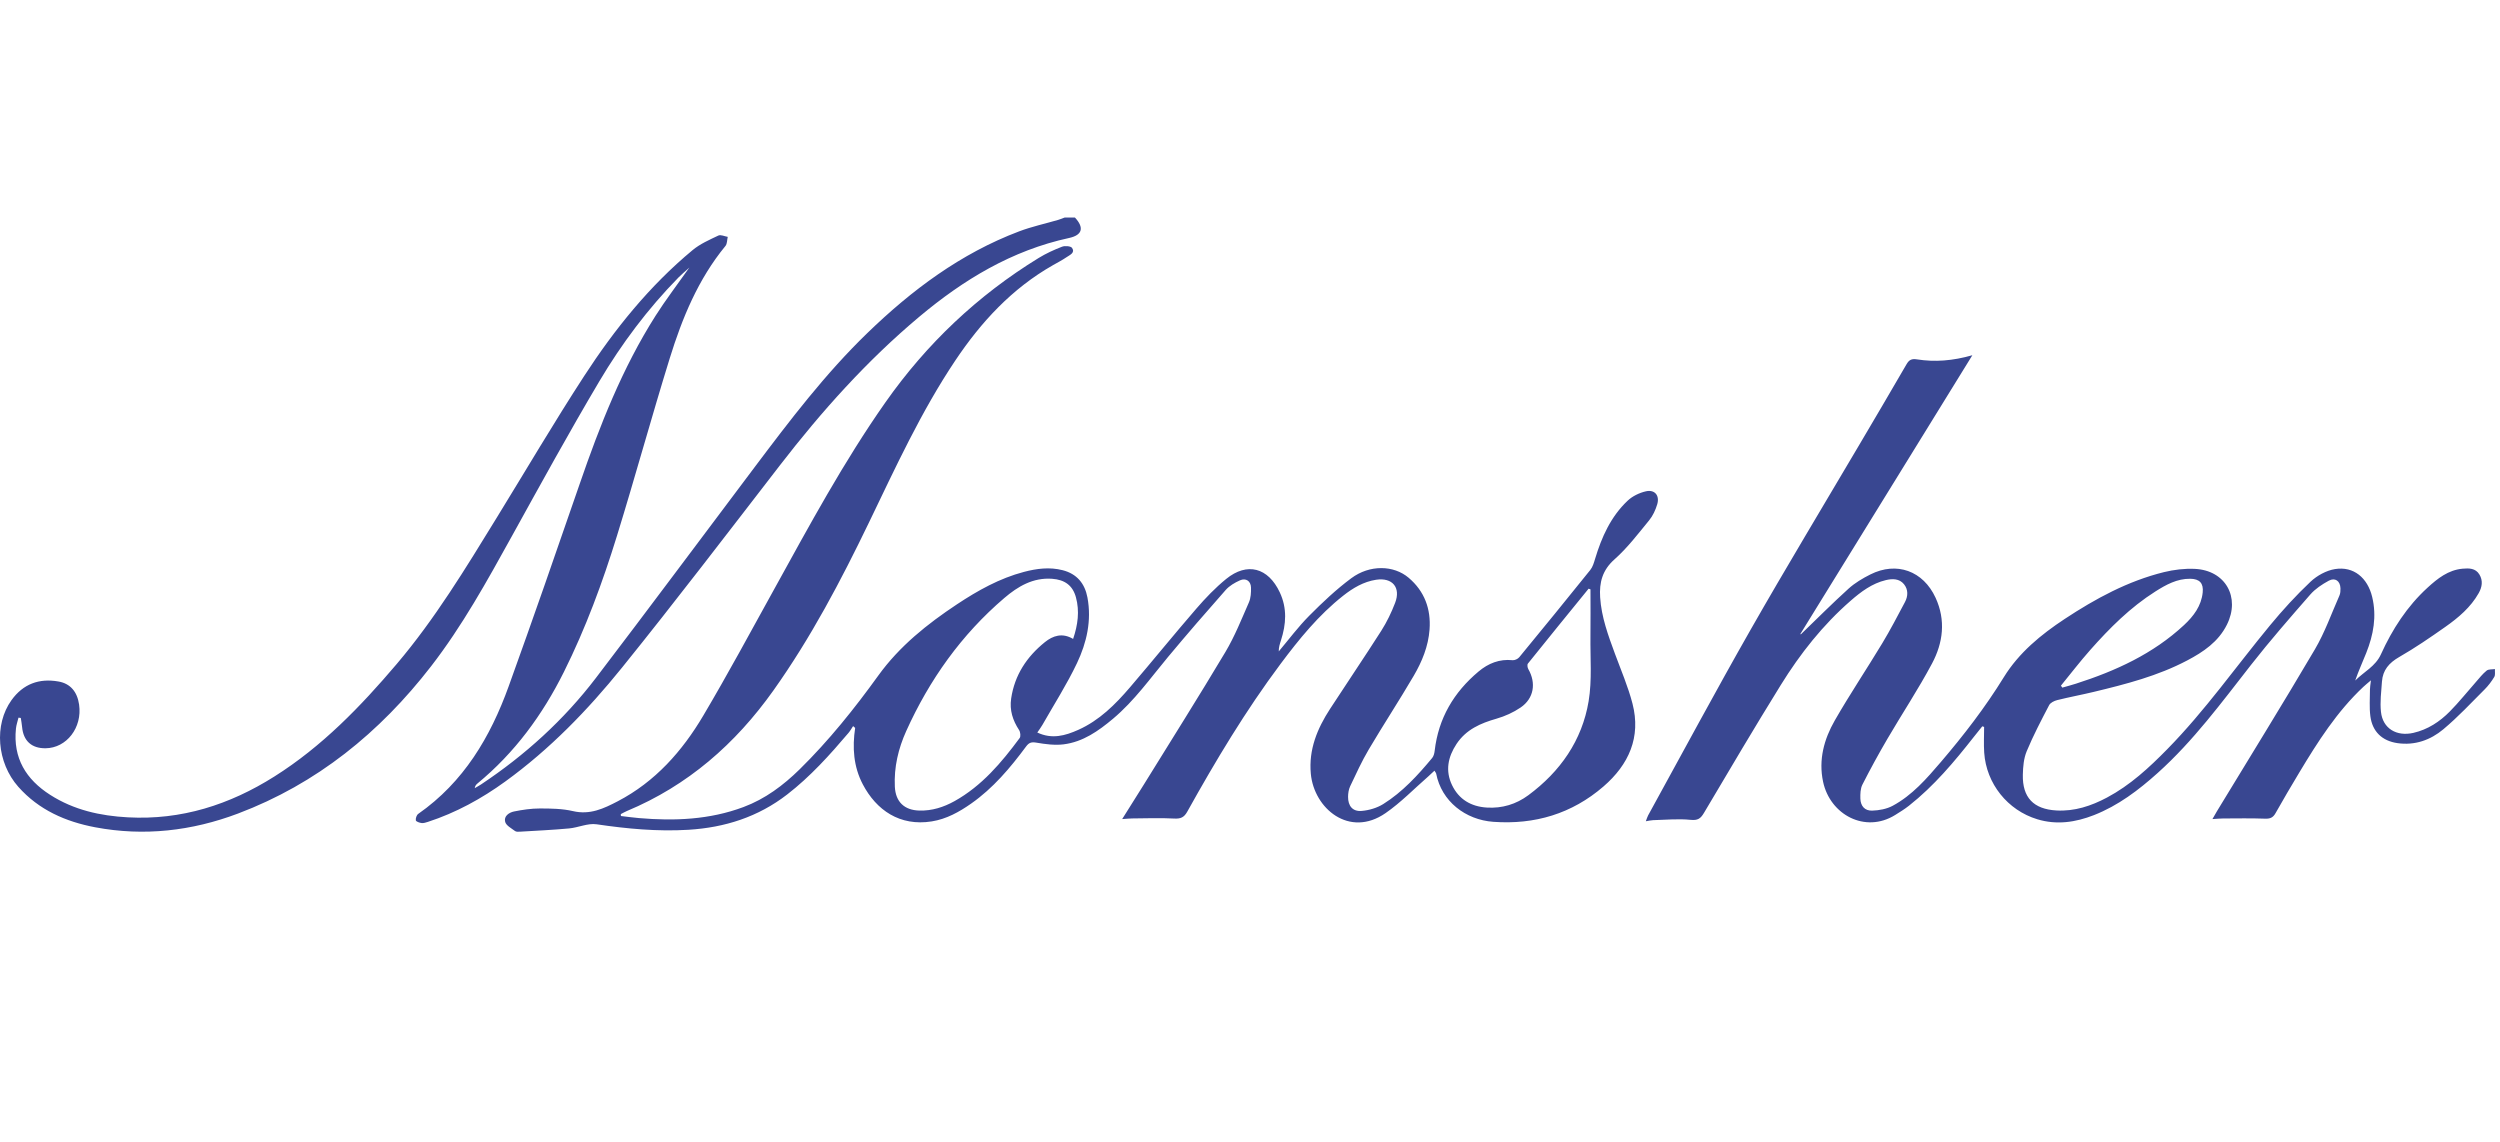
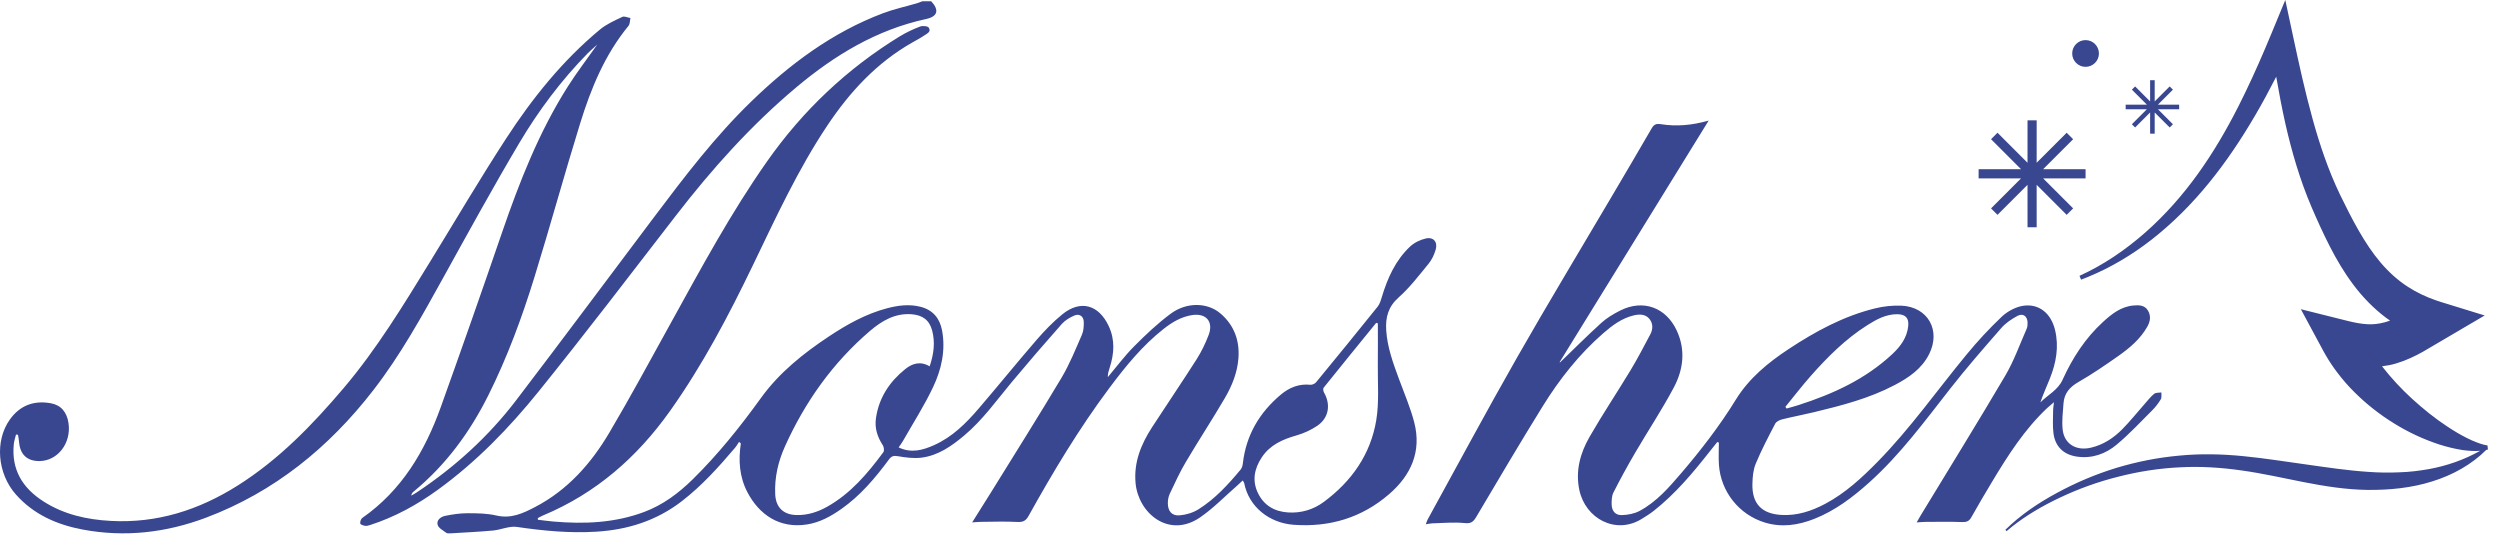
- <svg xmlns="http://www.w3.org/2000/svg" width="162" height="74" viewBox="0 0 162 74">
-   <path fill="#394791" fill-rule="evenodd" d="M69.654,14.094 C70.263,14.748 70.146,15.232 69.282,15.42 C65.568,16.224 62.431,18.127 59.566,20.529 C56.175,23.372 53.243,26.649 50.543,30.146 C47.151,34.536 43.786,38.949 40.303,43.266 C38.087,46.013 35.625,48.552 32.747,50.638 C31.205,51.755 29.547,52.666 27.728,53.258 C27.595,53.301 27.449,53.349 27.317,53.333 C27.181,53.316 26.96,53.239 26.946,53.159 C26.923,53.029 26.997,52.814 27.103,52.739 C30.045,50.684 31.777,47.76 32.961,44.477 C34.534,40.118 36.054,35.739 37.564,31.358 C38.868,27.57 40.325,23.854 42.483,20.457 C43.136,19.428 43.882,18.458 44.672,17.337 C44.369,17.613 44.154,17.788 43.961,17.986 C41.976,20.011 40.281,22.274 38.841,24.701 C36.875,28.015 35.021,31.396 33.156,34.768 C31.554,37.664 29.956,40.563 27.927,43.184 C24.61,47.469 20.528,50.792 15.416,52.72 C12.428,53.846 9.332,54.206 6.17,53.608 C4.252,53.245 2.517,52.485 1.188,50.987 C-0.206,49.414 -0.399,46.957 0.747,45.367 C1.501,44.321 2.537,43.938 3.794,44.162 C4.557,44.297 5.006,44.823 5.126,45.66 C5.34,47.148 4.319,48.474 2.949,48.488 C2.048,48.496 1.514,48.01 1.432,47.111 C1.414,46.914 1.377,46.719 1.348,46.524 C1.298,46.517 1.248,46.51 1.198,46.503 C1.142,46.739 1.057,46.973 1.033,47.213 C0.838,49.124 1.684,50.504 3.252,51.507 C4.788,52.49 6.498,52.868 8.293,52.964 C11.753,53.151 14.875,52.15 17.775,50.321 C20.865,48.373 23.362,45.789 25.705,43.03 C28.19,40.101 30.171,36.83 32.173,33.572 C34.061,30.501 35.888,27.39 37.852,24.369 C39.822,21.339 42.083,18.527 44.884,16.204 C45.368,15.803 45.974,15.538 46.549,15.264 C46.703,15.19 46.952,15.315 47.158,15.349 C47.111,15.548 47.126,15.796 47.01,15.937 C45.242,18.087 44.207,20.608 43.398,23.22 C42.216,27.036 41.162,30.892 39.983,34.709 C39.05,37.732 37.957,40.7 36.542,43.54 C35.154,46.324 33.354,48.782 30.941,50.769 C30.859,50.836 30.786,50.914 30.762,51.073 C30.897,50.994 31.037,50.921 31.167,50.835 C34.024,48.934 36.539,46.653 38.618,43.927 C42.078,39.391 45.482,34.813 48.913,30.255 C51.186,27.236 53.474,24.224 56.198,21.588 C59.078,18.799 62.253,16.423 66.044,14.991 C66.862,14.682 67.725,14.496 68.566,14.25 C68.712,14.208 68.853,14.147 68.996,14.094 L69.654,14.094 Z M103.063,38.189 C103.022,38.175 102.982,38.161 102.941,38.148 C101.627,39.763 100.311,41.376 99.008,43.001 C98.952,43.071 98.98,43.263 99.036,43.36 C99.555,44.266 99.398,45.258 98.538,45.845 C98.07,46.165 97.524,46.412 96.978,46.569 C95.941,46.865 95.006,47.269 94.383,48.208 C93.824,49.052 93.647,49.95 94.092,50.875 C94.534,51.796 95.317,52.265 96.343,52.33 C97.34,52.392 98.245,52.116 99.035,51.532 C101.105,49.999 102.518,47.985 102.943,45.439 C103.172,44.066 103.043,42.632 103.061,41.225 C103.074,40.213 103.063,39.201 103.063,38.189 Z M69.538,41.402 C69.846,40.491 69.965,39.608 69.721,38.708 C69.51,37.93 68.988,37.564 68.179,37.505 C66.938,37.415 65.956,38.003 65.08,38.751 C62.296,41.128 60.224,44.05 58.723,47.373 C58.212,48.505 57.924,49.716 57.986,50.977 C58.033,51.956 58.598,52.5 59.574,52.525 C60.393,52.546 61.144,52.308 61.856,51.912 C63.625,50.924 64.894,49.419 66.073,47.826 C66.154,47.717 66.122,47.438 66.036,47.307 C65.626,46.68 65.411,46.021 65.523,45.264 C65.748,43.741 66.539,42.552 67.71,41.61 C68.229,41.191 68.837,40.987 69.538,41.402 Z M67.217,47.467 C68.169,47.918 69.024,47.673 69.87,47.296 C71.239,46.684 72.269,45.652 73.221,44.541 C74.669,42.851 76.07,41.119 77.526,39.436 C78.118,38.751 78.755,38.087 79.456,37.516 C80.817,36.408 82.179,36.783 82.93,38.385 C83.415,39.418 83.343,40.452 83.006,41.498 C82.932,41.726 82.858,41.954 82.864,42.211 C83.517,41.437 84.124,40.618 84.836,39.902 C85.694,39.039 86.587,38.194 87.562,37.47 C88.756,36.582 90.31,36.616 91.281,37.44 C92.311,38.313 92.732,39.464 92.635,40.793 C92.556,41.876 92.149,42.872 91.609,43.793 C90.667,45.401 89.644,46.961 88.696,48.564 C88.243,49.329 87.873,50.144 87.491,50.949 C87.394,51.153 87.357,51.403 87.355,51.633 C87.351,52.227 87.653,52.597 88.234,52.548 C88.712,52.508 89.229,52.356 89.634,52.103 C90.881,51.323 91.87,50.243 92.804,49.118 C92.904,48.998 92.949,48.809 92.967,48.647 C93.21,46.546 94.206,44.86 95.807,43.517 C96.439,42.986 97.162,42.692 98.017,42.781 C98.155,42.795 98.356,42.7 98.447,42.59 C99.991,40.713 101.527,38.831 103.049,36.936 C103.208,36.739 103.286,36.464 103.362,36.213 C103.788,34.8 104.382,33.472 105.472,32.444 C105.783,32.15 106.231,31.934 106.652,31.838 C107.226,31.706 107.559,32.107 107.388,32.68 C107.278,33.048 107.105,33.425 106.863,33.719 C106.149,34.59 105.459,35.502 104.622,36.244 C103.833,36.944 103.628,37.742 103.689,38.704 C103.771,39.989 104.212,41.178 104.651,42.37 C105.044,43.44 105.502,44.496 105.786,45.596 C106.347,47.772 105.546,49.545 103.906,50.963 C101.859,52.733 99.45,53.449 96.764,53.254 C94.96,53.123 93.411,51.926 93.063,50.125 C93.055,50.083 93.018,50.047 92.953,49.94 C92.81,50.074 92.686,50.196 92.555,50.31 C91.637,51.11 90.78,52.001 89.784,52.69 C87.434,54.316 85.148,52.387 84.941,50.139 C84.796,48.568 85.358,47.215 86.184,45.942 C87.285,44.248 88.422,42.576 89.508,40.872 C89.867,40.308 90.163,39.692 90.403,39.067 C90.787,38.069 90.227,37.407 89.17,37.568 C88.358,37.693 87.67,38.104 87.037,38.603 C85.445,39.857 84.181,41.416 82.978,43.025 C80.713,46.056 78.773,49.295 76.935,52.596 C76.727,52.97 76.507,53.065 76.086,53.042 C75.182,52.992 74.273,53.029 73.365,53.035 C73.183,53.037 73.001,53.058 72.717,53.076 C73.215,52.284 73.665,51.576 74.107,50.862 C75.878,47.997 77.676,45.149 79.402,42.257 C80.008,41.241 80.451,40.125 80.928,39.037 C81.055,38.749 81.073,38.395 81.065,38.072 C81.054,37.652 80.733,37.435 80.35,37.606 C80.014,37.756 79.665,37.959 79.426,38.23 C78.16,39.661 76.909,41.107 75.686,42.574 C74.543,43.947 73.508,45.412 72.127,46.572 C71.18,47.368 70.175,48.078 68.918,48.234 C68.343,48.305 67.737,48.222 67.159,48.124 C66.844,48.07 66.682,48.115 66.495,48.367 C65.465,49.757 64.355,51.076 62.924,52.077 C62.151,52.618 61.331,53.075 60.377,53.227 C58.304,53.558 56.788,52.493 55.912,50.83 C55.305,49.677 55.224,48.44 55.414,47.169 C55.37,47.13 55.325,47.091 55.281,47.052 C55.183,47.198 55.098,47.355 54.986,47.488 C53.767,48.924 52.511,50.321 51.012,51.48 C49.124,52.942 46.964,53.627 44.608,53.77 C42.61,53.892 40.636,53.705 38.658,53.414 C38.089,53.331 37.474,53.628 36.873,53.683 C35.816,53.781 34.754,53.829 33.694,53.893 C33.586,53.9 33.448,53.907 33.373,53.85 C33.138,53.673 32.802,53.499 32.736,53.26 C32.633,52.892 32.981,52.65 33.311,52.583 C33.86,52.473 34.424,52.388 34.982,52.389 C35.7,52.39 36.439,52.399 37.132,52.561 C38.229,52.819 39.121,52.396 40.029,51.923 C42.46,50.654 44.209,48.677 45.574,46.37 C47.168,43.676 48.655,40.917 50.169,38.176 C52.442,34.06 54.672,29.917 57.382,26.064 C60.047,22.274 63.348,19.145 67.302,16.719 C67.779,16.426 68.297,16.188 68.82,15.987 C69.009,15.914 69.391,15.945 69.472,16.069 C69.68,16.383 69.325,16.521 69.121,16.661 C68.838,16.854 68.531,17.014 68.231,17.184 C65.581,18.691 63.576,20.862 61.901,23.365 C59.687,26.673 58.034,30.28 56.312,33.852 C54.493,37.623 52.548,41.322 50.115,44.745 C47.653,48.208 44.572,50.905 40.622,52.554 C40.486,52.611 40.359,52.687 40.227,52.755 C40.23,52.796 40.233,52.837 40.236,52.878 C40.627,52.923 41.016,52.979 41.408,53.012 C43.71,53.21 45.981,53.118 48.177,52.297 C49.586,51.77 50.756,50.893 51.817,49.852 C53.712,47.989 55.365,45.924 56.918,43.771 C58.287,41.874 60.083,40.438 62.014,39.158 C63.365,38.263 64.771,37.476 66.351,37.059 C67.175,36.842 68.012,36.732 68.859,36.949 C69.782,37.185 70.295,37.809 70.466,38.715 C70.747,40.207 70.419,41.641 69.791,42.966 C69.136,44.346 68.305,45.643 67.548,46.974 C67.457,47.134 67.343,47.281 67.217,47.467 Z M133.548,44.43 C133.577,44.473 133.607,44.515 133.637,44.558 C133.932,44.473 134.23,44.396 134.523,44.302 C137.095,43.476 139.518,42.372 141.525,40.505 C142.144,39.928 142.644,39.269 142.735,38.392 C142.798,37.79 142.532,37.512 141.93,37.504 C141.073,37.493 140.36,37.89 139.668,38.328 C138.049,39.353 136.708,40.694 135.449,42.117 C134.788,42.864 134.18,43.657 133.548,44.43 Z M116.702,41.098 C117.726,40.11 118.731,39.101 119.785,38.146 C120.197,37.773 120.698,37.477 121.198,37.225 C122.907,36.366 124.623,36.995 125.425,38.734 C126.098,40.196 125.912,41.65 125.197,42.993 C124.308,44.661 123.259,46.243 122.304,47.877 C121.736,48.848 121.195,49.837 120.685,50.841 C120.553,51.101 120.543,51.446 120.552,51.75 C120.567,52.228 120.835,52.544 121.313,52.529 C121.763,52.516 122.256,52.425 122.647,52.214 C123.912,51.534 124.846,50.455 125.763,49.384 C127.25,47.645 128.643,45.837 129.849,43.88 C130.827,42.294 132.255,41.122 133.796,40.106 C135.792,38.791 137.883,37.653 140.224,37.074 C140.869,36.915 141.558,36.833 142.22,36.863 C144.206,36.952 145.191,38.703 144.303,40.481 C143.749,41.592 142.776,42.247 141.727,42.799 C139.826,43.801 137.761,44.332 135.689,44.831 C134.898,45.022 134.096,45.17 133.306,45.367 C133.113,45.415 132.867,45.535 132.784,45.694 C132.271,46.676 131.754,47.662 131.329,48.683 C131.136,49.145 131.092,49.691 131.08,50.202 C131.047,51.679 131.773,52.433 133.251,52.518 C134.431,52.585 135.506,52.227 136.532,51.682 C138.033,50.884 139.263,49.745 140.44,48.546 C142.886,46.056 144.888,43.197 147.103,40.516 C147.92,39.527 148.792,38.574 149.723,37.695 C150.143,37.299 150.746,36.967 151.309,36.876 C152.517,36.682 153.418,37.443 153.717,38.68 C154.021,39.94 153.799,41.139 153.332,42.311 C153.097,42.902 152.83,43.481 152.617,44.1 C153.176,43.535 153.93,43.184 154.283,42.403 C155.021,40.776 155.979,39.293 157.306,38.08 C157.954,37.487 158.647,36.934 159.578,36.851 C159.992,36.814 160.416,36.814 160.666,37.228 C160.91,37.63 160.838,38.048 160.62,38.434 C160.098,39.358 159.303,40.027 158.456,40.623 C157.483,41.308 156.498,41.984 155.467,42.576 C154.81,42.953 154.402,43.424 154.35,44.172 C154.304,44.825 154.217,45.49 154.287,46.134 C154.404,47.205 155.293,47.741 156.388,47.49 C157.319,47.277 158.093,46.768 158.749,46.103 C159.342,45.503 159.869,44.838 160.429,44.205 C160.656,43.947 160.87,43.669 161.135,43.455 C161.26,43.354 161.49,43.385 161.672,43.355 C161.661,43.528 161.707,43.734 161.628,43.866 C161.452,44.159 161.239,44.44 160.997,44.681 C160.123,45.555 159.276,46.464 158.331,47.255 C157.497,47.954 156.484,48.318 155.356,48.155 C154.365,48.012 153.731,47.413 153.6,46.414 C153.525,45.847 153.573,45.263 153.573,44.686 C153.573,44.533 153.604,44.381 153.636,44.085 C153.408,44.28 153.273,44.388 153.147,44.506 C151.435,46.112 150.19,48.068 148.994,50.059 C148.469,50.932 147.952,51.81 147.452,52.698 C147.291,52.984 147.103,53.062 146.776,53.05 C145.87,53.016 144.961,53.034 144.054,53.037 C143.854,53.038 143.654,53.059 143.366,53.076 C143.49,52.859 143.57,52.713 143.656,52.571 C145.778,49.077 147.932,45.601 150.005,42.078 C150.65,40.981 151.08,39.757 151.597,38.586 C151.658,38.449 151.666,38.279 151.662,38.125 C151.648,37.651 151.319,37.405 150.904,37.63 C150.47,37.866 150.031,38.155 149.71,38.522 C148.401,40.019 147.091,41.52 145.866,43.085 C143.962,45.517 142.135,48.008 139.822,50.085 C138.578,51.202 137.259,52.202 135.69,52.819 C134.496,53.287 133.274,53.47 132.016,53.088 C130.093,52.504 128.712,50.782 128.576,48.769 C128.539,48.216 128.571,47.659 128.571,47.105 L128.453,47.064 C128.273,47.289 128.091,47.512 127.914,47.738 C126.644,49.357 125.325,50.93 123.699,52.212 C123.417,52.434 123.109,52.624 122.803,52.814 C120.864,54.016 118.59,52.795 118.136,50.659 C117.832,49.228 118.198,47.898 118.895,46.683 C119.869,44.987 120.96,43.359 121.971,41.684 C122.496,40.814 122.965,39.91 123.442,39.013 C123.647,38.627 123.657,38.201 123.379,37.857 C123.079,37.487 122.628,37.49 122.204,37.591 C121.309,37.805 120.593,38.343 119.917,38.933 C118.116,40.503 116.651,42.362 115.401,44.379 C113.702,47.121 112.062,49.9 110.418,52.675 C110.199,53.044 110.019,53.174 109.549,53.126 C108.748,53.044 107.929,53.127 107.117,53.147 C106.981,53.151 106.845,53.187 106.65,53.217 C106.713,53.053 106.744,52.937 106.799,52.836 C109.011,48.815 111.18,44.769 113.452,40.783 C115.732,36.782 118.116,32.84 120.454,28.872 C121.488,27.116 122.527,25.363 123.546,23.599 C123.716,23.304 123.89,23.235 124.224,23.288 C125.38,23.469 126.53,23.383 127.809,23.019 C124.041,29.126 120.347,35.112 116.654,41.097 C116.67,41.097 116.686,41.098 116.702,41.098 Z" />
+ <svg xmlns="http://www.w3.org/2000/svg" width="187" height="40" viewBox="0 0 187 40">
+   <path fill="#394791" fill-rule="evenodd" d="M69.472,2.069 C69.68,2.383 69.325,2.521 69.122,2.661 C68.838,2.854 68.531,3.014 68.232,3.184 C65.581,4.691 63.576,6.862 61.901,9.365 C59.687,12.673 58.034,16.28 56.311,19.852 C54.493,23.622 52.548,27.322 50.115,30.745 C47.653,34.208 44.572,36.905 40.622,38.554 C40.486,38.611 40.359,38.687 40.227,38.754 L40.236,38.878 C40.626,38.923 41.016,38.978 41.408,39.012 C43.71,39.21 45.981,39.118 48.177,38.297 C49.587,37.77 50.757,36.893 51.817,35.852 C53.712,33.989 55.365,31.924 56.917,29.772 C58.287,27.874 60.083,26.438 62.014,25.158 C63.364,24.263 64.771,23.476 66.351,23.059 C67.175,22.842 68.011,22.732 68.859,22.949 C69.782,23.185 70.295,23.809 70.466,24.715 C70.746,26.207 70.419,27.641 69.791,28.965 C69.136,30.346 68.305,31.643 67.548,32.974 C67.457,33.134 67.343,33.281 67.218,33.467 C68.169,33.918 69.024,33.673 69.87,33.296 C71.239,32.684 72.269,31.652 73.22,30.541 C74.67,28.851 76.07,27.119 77.526,25.436 C78.118,24.751 78.756,24.086 79.456,23.516 C80.816,22.408 82.179,22.783 82.93,24.385 C83.415,25.418 83.343,26.452 83.006,27.498 C82.932,27.726 82.858,27.954 82.864,28.211 C83.517,27.437 84.124,26.618 84.836,25.902 C85.694,25.039 86.587,24.194 87.562,23.47 C88.756,22.582 90.31,22.616 91.281,23.44 C92.311,24.313 92.732,25.464 92.635,26.793 C92.555,27.876 92.149,28.873 91.609,29.793 C90.667,31.401 89.644,32.961 88.696,34.564 C88.243,35.329 87.873,36.144 87.491,36.949 C87.398,37.165 87.352,37.398 87.355,37.633 C87.351,38.227 87.653,38.597 88.234,38.548 C88.712,38.508 89.229,38.356 89.634,38.103 C90.881,37.323 91.87,36.243 92.804,35.118 C92.904,34.998 92.949,34.809 92.967,34.647 C93.21,32.546 94.206,30.86 95.807,29.517 C96.439,28.987 97.162,28.692 98.017,28.781 C98.155,28.795 98.356,28.701 98.447,28.59 C99.992,26.714 101.526,24.83 103.049,22.936 C103.208,22.739 103.286,22.464 103.362,22.213 C103.788,20.8 104.382,19.472 105.472,18.444 C105.783,18.15 106.231,17.934 106.652,17.838 C107.226,17.706 107.559,18.107 107.388,18.68 C107.278,19.048 107.105,19.425 106.863,19.72 C106.149,20.59 105.459,21.502 104.623,22.244 C103.833,22.944 103.628,23.742 103.689,24.704 C103.771,25.989 104.212,27.178 104.651,28.37 C105.044,29.44 105.502,30.496 105.786,31.596 C106.346,33.772 105.546,35.546 103.906,36.963 C101.859,38.733 99.45,39.449 96.764,39.254 C94.96,39.123 93.411,37.926 93.063,36.124 C93.055,36.083 93.018,36.047 92.953,35.94 C92.81,36.074 92.686,36.196 92.555,36.31 C91.637,37.11 90.78,38.001 89.784,38.69 C87.434,40.316 85.148,38.387 84.941,36.14 C84.796,34.568 85.358,33.215 86.184,31.942 C87.285,30.248 88.422,28.576 89.508,26.872 C89.867,26.308 90.163,25.692 90.403,25.067 C90.787,24.069 90.227,23.407 89.17,23.568 C88.358,23.693 87.67,24.104 87.037,24.603 C85.445,25.857 84.181,27.416 82.978,29.025 C80.713,32.055 78.773,35.295 76.935,38.596 C76.727,38.97 76.507,39.065 76.086,39.042 C75.182,38.992 74.273,39.029 73.366,39.035 C73.183,39.037 73.001,39.058 72.717,39.075 C73.215,38.285 73.665,37.575 74.107,36.862 C75.878,33.997 77.677,31.149 79.402,28.257 C80.008,27.241 80.452,26.125 80.928,25.037 C81.055,24.749 81.073,24.395 81.065,24.072 C81.054,23.652 80.733,23.435 80.35,23.606 C80.014,23.756 79.665,23.959 79.426,24.23 C78.158,25.659 76.911,27.108 75.686,28.574 C74.543,29.947 73.508,31.412 72.127,32.572 C71.18,33.368 70.175,34.078 68.917,34.234 C68.343,34.304 67.737,34.222 67.159,34.124 C66.844,34.07 66.682,34.114 66.495,34.367 C65.465,35.757 64.355,37.076 62.924,38.077 C62.151,38.618 61.331,39.075 60.377,39.227 C58.304,39.558 56.788,38.493 55.912,36.83 C55.305,35.677 55.224,34.44 55.414,33.17 L55.281,33.052 L55.09,33.348 C55.058,33.397 55.023,33.444 54.986,33.488 C53.767,34.924 52.511,36.321 51.012,37.48 C49.124,38.942 46.964,39.627 44.608,39.77 C42.61,39.892 40.636,39.705 38.658,39.414 C38.089,39.331 37.474,39.628 36.873,39.684 C35.816,39.781 34.754,39.829 33.693,39.894 C33.586,39.9 33.448,39.907 33.373,39.85 C33.138,39.673 32.803,39.5 32.736,39.26 C32.633,38.892 32.981,38.65 33.311,38.583 C33.86,38.473 34.424,38.388 34.981,38.389 C35.701,38.39 36.439,38.399 37.132,38.561 C38.229,38.819 39.122,38.396 40.029,37.923 C42.46,36.654 44.209,34.677 45.574,32.37 C47.168,29.676 48.654,26.917 50.169,24.176 C52.442,20.06 54.672,15.917 57.382,12.064 C60.047,8.274 63.348,5.145 67.302,2.719 C67.785,2.429 68.293,2.184 68.82,1.987 C69.009,1.914 69.39,1.945 69.472,2.069 Z M69.654,0.094 C70.264,0.748 70.146,1.232 69.282,1.42 C65.568,2.224 62.432,4.127 59.566,6.529 C56.176,9.372 53.243,12.649 50.543,16.146 C47.151,20.536 43.786,24.949 40.303,29.266 C38.087,32.013 35.625,34.552 32.747,36.638 C31.205,37.755 29.547,38.666 27.727,39.258 C27.595,39.301 27.449,39.349 27.317,39.333 C27.181,39.316 26.96,39.239 26.946,39.159 C26.923,39.029 26.997,38.814 27.103,38.739 C30.045,36.684 31.777,33.76 32.961,30.477 C34.527,26.115 36.061,21.741 37.564,17.357 C38.868,13.57 40.325,9.854 42.483,6.457 C43.136,5.428 43.882,4.457 44.673,3.337 C44.369,3.613 44.154,3.788 43.961,3.986 C41.976,6.011 40.281,8.274 38.841,10.701 C36.875,14.015 35.021,17.396 33.156,20.768 C31.554,23.664 29.956,26.563 27.926,29.184 C24.61,33.469 20.528,36.792 15.416,38.72 C12.428,39.846 9.332,40.206 6.17,39.608 C4.252,39.245 2.517,38.485 1.188,36.987 C-0.206,35.414 -0.399,32.957 0.747,31.367 C1.501,30.321 2.537,29.938 3.794,30.162 C4.557,30.297 5.006,30.822 5.126,31.66 C5.34,33.148 4.319,34.474 2.949,34.488 C2.048,34.496 1.514,34.01 1.432,33.111 C1.414,32.914 1.377,32.719 1.348,32.524 L1.198,32.503 C1.142,32.739 1.058,32.973 1.033,33.213 C0.838,35.124 1.683,36.504 3.252,37.507 C4.788,38.49 6.498,38.867 8.292,38.964 C11.753,39.151 14.875,38.15 17.775,36.321 C20.865,34.373 23.362,31.789 25.705,29.03 C28.19,26.1 30.171,22.83 32.173,19.572 C34.061,16.501 35.888,13.39 37.853,10.369 C39.823,7.339 42.083,4.527 44.883,2.204 C45.368,1.803 45.973,1.538 46.549,1.264 C46.703,1.19 46.952,1.315 47.158,1.349 C47.111,1.548 47.126,1.796 47.01,1.937 C45.242,4.087 44.207,6.608 43.398,9.22 C42.216,13.036 41.162,16.892 39.983,20.71 C39.05,23.732 37.957,26.7 36.542,29.54 C35.154,32.324 33.354,34.782 30.941,36.769 C30.842,36.841 30.777,36.951 30.761,37.073 C30.897,36.993 31.037,36.921 31.167,36.835 C34.024,34.935 36.539,32.653 38.618,29.927 C42.078,25.391 45.482,20.813 48.913,16.255 C51.186,13.235 53.474,10.225 56.198,7.588 C59.078,4.798 62.253,2.423 66.044,0.991 C66.862,0.682 67.725,0.496 68.566,0.251 C68.712,0.208 68.853,0.147 68.996,0.094 L69.654,0.094 Z M170.94,-0 L171.532,2.762 C171.971,4.808 172.413,6.839 172.961,8.818 C173.501,10.797 174.157,12.726 175.021,14.533 C175.919,16.374 176.854,18.212 178.073,19.644 C178.685,20.36 179.365,20.976 180.125,21.463 C180.774,21.883 181.48,22.214 182.224,22.471 L182.6,22.594 L185.854,23.597 L182.823,25.378 L181.233,26.312 C180.66,26.63 179.999,26.957 179.245,27.181 C178.901,27.287 178.541,27.355 178.178,27.399 C178.192,27.417 178.205,27.435 178.218,27.453 C178.876,28.29 179.617,29.093 180.43,29.835 C181.246,30.573 182.112,31.284 183.048,31.897 C183.515,32.206 183.995,32.5 184.497,32.75 C184.746,32.875 185.002,32.998 185.263,33.091 C185.437,33.159 185.614,33.218 185.794,33.264 L186.068,33.323 L186.08,33.499 L186.102,33.526 L186.092,33.535 L186.092,33.535 L186.083,33.544 L186.089,33.63 C186.049,33.64 186.009,33.647 185.969,33.655 C184.877,34.75 183.457,35.534 181.955,36.001 C180.389,36.501 178.738,36.659 177.111,36.646 C173.83,36.605 170.773,35.621 167.695,35.193 C166.156,34.973 164.613,34.87 163.063,34.955 C161.515,35.029 159.971,35.267 158.463,35.654 C156.952,36.03 155.475,36.562 154.061,37.232 C152.803,37.829 151.588,38.528 150.495,39.396 L150.091,39.73 L150,39.631 C151.135,38.515 152.472,37.617 153.872,36.862 C155.272,36.102 156.751,35.475 158.282,35.005 C159.815,34.54 161.398,34.226 163.001,34.081 C164.602,33.923 166.23,33.962 167.825,34.122 C169.421,34.279 170.992,34.535 172.549,34.748 C174.104,34.968 175.641,35.199 177.165,35.297 C177.928,35.354 178.693,35.363 179.454,35.33 C180.217,35.308 180.974,35.216 181.724,35.081 C183.037,34.835 184.319,34.396 185.515,33.721 C185.081,33.756 184.644,33.721 184.218,33.666 C183.605,33.572 183.002,33.424 182.414,33.234 C181.243,32.843 180.116,32.32 179.063,31.662 C178.005,31.01 177.012,30.233 176.111,29.333 C175.657,28.886 175.234,28.4 174.842,27.882 C174.526,27.469 174.233,27.033 173.967,26.575 L173.773,26.228 L172.104,23.128 L175.616,24.007 C176.126,24.135 176.62,24.226 177.075,24.252 C177.533,24.278 177.939,24.223 178.364,24.112 C178.498,24.077 178.635,24.03 178.776,23.978 C178.682,23.911 178.583,23.85 178.491,23.781 C177.535,23.067 176.706,22.202 176.017,21.28 C175.326,20.356 174.757,19.387 174.261,18.414 C173.762,17.435 173.33,16.481 172.903,15.488 C172.043,13.478 171.437,11.397 170.961,9.319 C170.691,8.125 170.468,6.931 170.261,5.74 C169.76,6.721 169.238,7.693 168.678,8.647 C167.656,10.394 166.527,12.088 165.244,13.664 C163.962,15.24 162.523,16.691 160.923,17.938 C159.469,19.07 157.872,20.021 156.176,20.717 L155.664,20.918 L155.546,20.633 C157.351,19.813 158.994,18.687 160.469,17.389 C161.945,16.089 163.25,14.606 164.397,13.014 C165.544,11.421 166.537,9.72 167.429,7.964 C168.14,6.558 168.796,5.122 169.417,3.665 L169.878,2.569 L170.94,-0 Z M127.809,9.019 L116.654,27.097 L116.702,27.098 C117.726,26.11 118.732,25.101 119.785,24.146 C120.197,23.773 120.698,23.477 121.198,23.226 C122.908,22.366 124.623,22.995 125.425,24.734 C126.098,26.196 125.912,27.65 125.197,28.993 C124.308,30.661 123.259,32.243 122.304,33.877 C121.736,34.848 121.194,35.837 120.685,36.841 C120.553,37.101 120.543,37.446 120.552,37.75 C120.567,38.228 120.835,38.544 121.312,38.53 C121.762,38.516 122.256,38.425 122.647,38.214 C123.912,37.534 124.847,36.454 125.763,35.384 C127.25,33.645 128.643,31.837 129.849,29.88 C130.827,28.294 132.255,27.122 133.796,26.106 C135.792,24.791 137.883,23.653 140.224,23.074 C140.876,22.91 141.548,22.839 142.22,22.863 C144.206,22.952 145.191,24.703 144.303,26.481 C143.749,27.592 142.776,28.247 141.727,28.799 C139.826,29.801 137.761,30.332 135.689,30.831 C134.898,31.022 134.096,31.171 133.306,31.367 C133.113,31.415 132.867,31.535 132.784,31.694 C132.271,32.676 131.754,33.662 131.329,34.683 C131.136,35.145 131.092,35.691 131.08,36.202 C131.047,37.679 131.773,38.432 133.25,38.518 C134.43,38.585 135.506,38.228 136.532,37.682 C138.032,36.884 139.262,35.745 140.44,34.546 C142.886,32.056 144.888,29.197 147.103,26.516 C147.918,25.523 148.793,24.581 149.723,23.696 C150.143,23.299 150.746,22.967 151.309,22.876 C152.517,22.682 153.419,23.443 153.717,24.68 C154.021,25.94 153.799,27.139 153.332,28.311 C153.097,28.902 152.83,29.481 152.617,30.101 C153.177,29.535 153.93,29.184 154.283,28.403 C155.021,26.776 155.979,25.293 157.306,24.08 C157.954,23.487 158.647,22.934 159.578,22.851 C159.992,22.814 160.416,22.814 160.666,23.228 C160.91,23.63 160.838,24.048 160.62,24.434 C160.098,25.358 159.303,26.027 158.456,26.624 C157.483,27.308 156.498,27.984 155.467,28.576 C154.81,28.953 154.402,29.424 154.35,30.172 C154.304,30.825 154.217,31.49 154.287,32.134 C154.404,33.205 155.293,33.741 156.387,33.49 C157.319,33.277 158.093,32.768 158.749,32.103 C159.342,31.503 159.869,30.838 160.429,30.205 C160.656,29.947 160.87,29.669 161.135,29.455 C161.26,29.355 161.49,29.385 161.672,29.355 C161.662,29.528 161.707,29.735 161.628,29.865 C161.452,30.159 161.238,30.44 160.997,30.681 C160.123,31.555 159.277,32.464 158.331,33.255 C157.497,33.955 156.484,34.318 155.356,34.155 C154.365,34.012 153.731,33.413 153.6,32.415 C153.525,31.847 153.573,31.263 153.573,30.685 C153.573,30.533 153.604,30.381 153.636,30.085 C153.408,30.28 153.273,30.388 153.146,30.506 C151.435,32.112 150.19,34.068 148.994,36.059 C148.469,36.932 147.952,37.81 147.452,38.698 C147.292,38.984 147.103,39.062 146.776,39.05 C145.87,39.016 144.961,39.034 144.054,39.037 C143.854,39.037 143.654,39.059 143.366,39.077 C143.49,38.859 143.57,38.713 143.656,38.571 C145.778,35.077 147.932,31.601 150.006,28.078 C150.65,26.981 151.08,25.758 151.597,24.586 C151.657,24.449 151.667,24.279 151.662,24.125 C151.648,23.651 151.319,23.405 150.904,23.63 C150.47,23.866 150.031,24.155 149.71,24.522 C148.401,26.019 147.091,27.52 145.866,29.085 C143.962,31.517 142.135,34.008 139.822,36.085 C138.578,37.202 137.259,38.202 135.69,38.819 C134.496,39.287 133.274,39.469 132.016,39.088 C130.085,38.5 128.716,36.782 128.576,34.768 C128.539,34.216 128.571,33.659 128.571,33.105 L128.453,33.064 C128.273,33.289 128.091,33.512 127.913,33.738 C126.643,35.357 125.325,36.93 123.699,38.212 C123.417,38.434 123.109,38.624 122.803,38.814 C120.863,40.016 118.59,38.795 118.136,36.659 C117.832,35.229 118.198,33.899 118.896,32.683 C119.869,30.987 120.96,29.359 121.971,27.684 C122.496,26.814 122.965,25.91 123.441,25.013 C123.647,24.627 123.657,24.201 123.379,23.857 C123.079,23.487 122.628,23.49 122.204,23.591 C121.309,23.805 120.594,24.343 119.917,24.933 C118.117,26.503 116.651,28.362 115.401,30.379 C113.701,33.121 112.062,35.9 110.418,38.675 C110.199,39.044 110.019,39.175 109.549,39.126 C108.748,39.044 107.929,39.127 107.117,39.147 C106.981,39.151 106.845,39.187 106.65,39.217 C106.713,39.053 106.744,38.937 106.8,38.836 C109.011,34.815 111.18,30.769 113.452,26.783 C115.732,22.782 118.116,18.84 120.454,14.872 C121.488,13.116 122.527,11.363 123.546,9.599 C123.716,9.304 123.89,9.235 124.224,9.288 C125.38,9.469 126.53,9.383 127.809,9.019 Z M65.079,24.751 C62.296,27.128 60.224,30.05 58.723,33.373 C58.212,34.505 57.924,35.716 57.986,36.977 C58.033,37.957 58.598,38.5 59.574,38.525 C60.394,38.546 61.144,38.308 61.856,37.912 C63.626,36.924 64.894,35.419 66.073,33.826 C66.153,33.717 66.122,33.438 66.036,33.307 C65.626,32.68 65.411,32.021 65.523,31.264 C65.748,29.741 66.539,28.552 67.71,27.61 C68.23,27.191 68.837,26.987 69.538,27.402 C69.846,26.492 69.965,25.608 69.721,24.708 C69.511,23.93 68.988,23.564 68.179,23.505 C66.938,23.415 65.956,24.003 65.079,24.751 Z M102.941,24.148 C101.627,25.763 100.311,27.376 99.008,29.001 C98.952,29.071 98.98,29.263 99.036,29.36 C99.555,30.266 99.398,31.258 98.538,31.845 C98.059,32.167 97.533,32.411 96.978,32.569 C95.941,32.865 95.006,33.269 94.383,34.208 C93.823,35.052 93.647,35.95 94.092,36.875 C94.534,37.795 95.317,38.265 96.343,38.33 C97.307,38.399 98.264,38.115 99.035,37.532 C101.105,35.999 102.518,33.985 102.943,31.439 C103.172,30.066 103.043,28.632 103.061,27.225 C103.074,26.213 103.063,25.201 103.063,24.189 L103.064,24.189 L102.941,24.148 Z M141.93,23.504 C141.073,23.494 140.36,23.89 139.668,24.328 C138.049,25.353 136.708,26.694 135.448,28.117 C134.788,28.864 134.18,29.657 133.548,30.43 L133.637,30.558 C133.932,30.473 134.23,30.396 134.523,30.302 C137.095,29.476 139.518,28.372 141.525,26.505 C142.145,25.928 142.644,25.269 142.735,24.392 C142.798,23.79 142.532,23.512 141.93,23.504 Z M152.343,9 L152.342,12.173 L154.587,9.929 L155.07,10.413 L152.825,12.657 L156.001,12.657 L156.001,13.342 L152.826,13.342 L155.071,15.587 L154.587,16.07 L152.342,13.825 L152.343,17 L151.659,17 L151.658,13.825 L149.414,16.07 L148.93,15.587 L151.174,13.342 L148,13.342 L148,12.657 L151.175,12.657 L148.931,10.413 L149.414,9.929 L151.658,12.173 L151.659,9 L152.343,9 Z M161.171,6 L161.171,7.586 L162.293,6.465 L162.535,6.707 L161.413,7.828 L163.001,7.829 L163.001,8.171 L161.413,8.171 L162.535,9.293 L162.294,9.535 L161.171,8.413 L161.171,10 L160.829,10 L160.829,8.412 L159.707,9.535 L159.465,9.293 L160.587,8.171 L159,8.171 L159,7.829 L160.587,7.828 L159.465,6.707 L159.707,6.465 L160.829,7.586 L160.829,6 L161.171,6 Z M156,3 C156.552,3 157,3.448 157,4 C157,4.552 156.552,5 156,5 C155.448,5 155,4.552 155,4 C155,3.448 155.448,3 156,3 Z" />
</svg>
